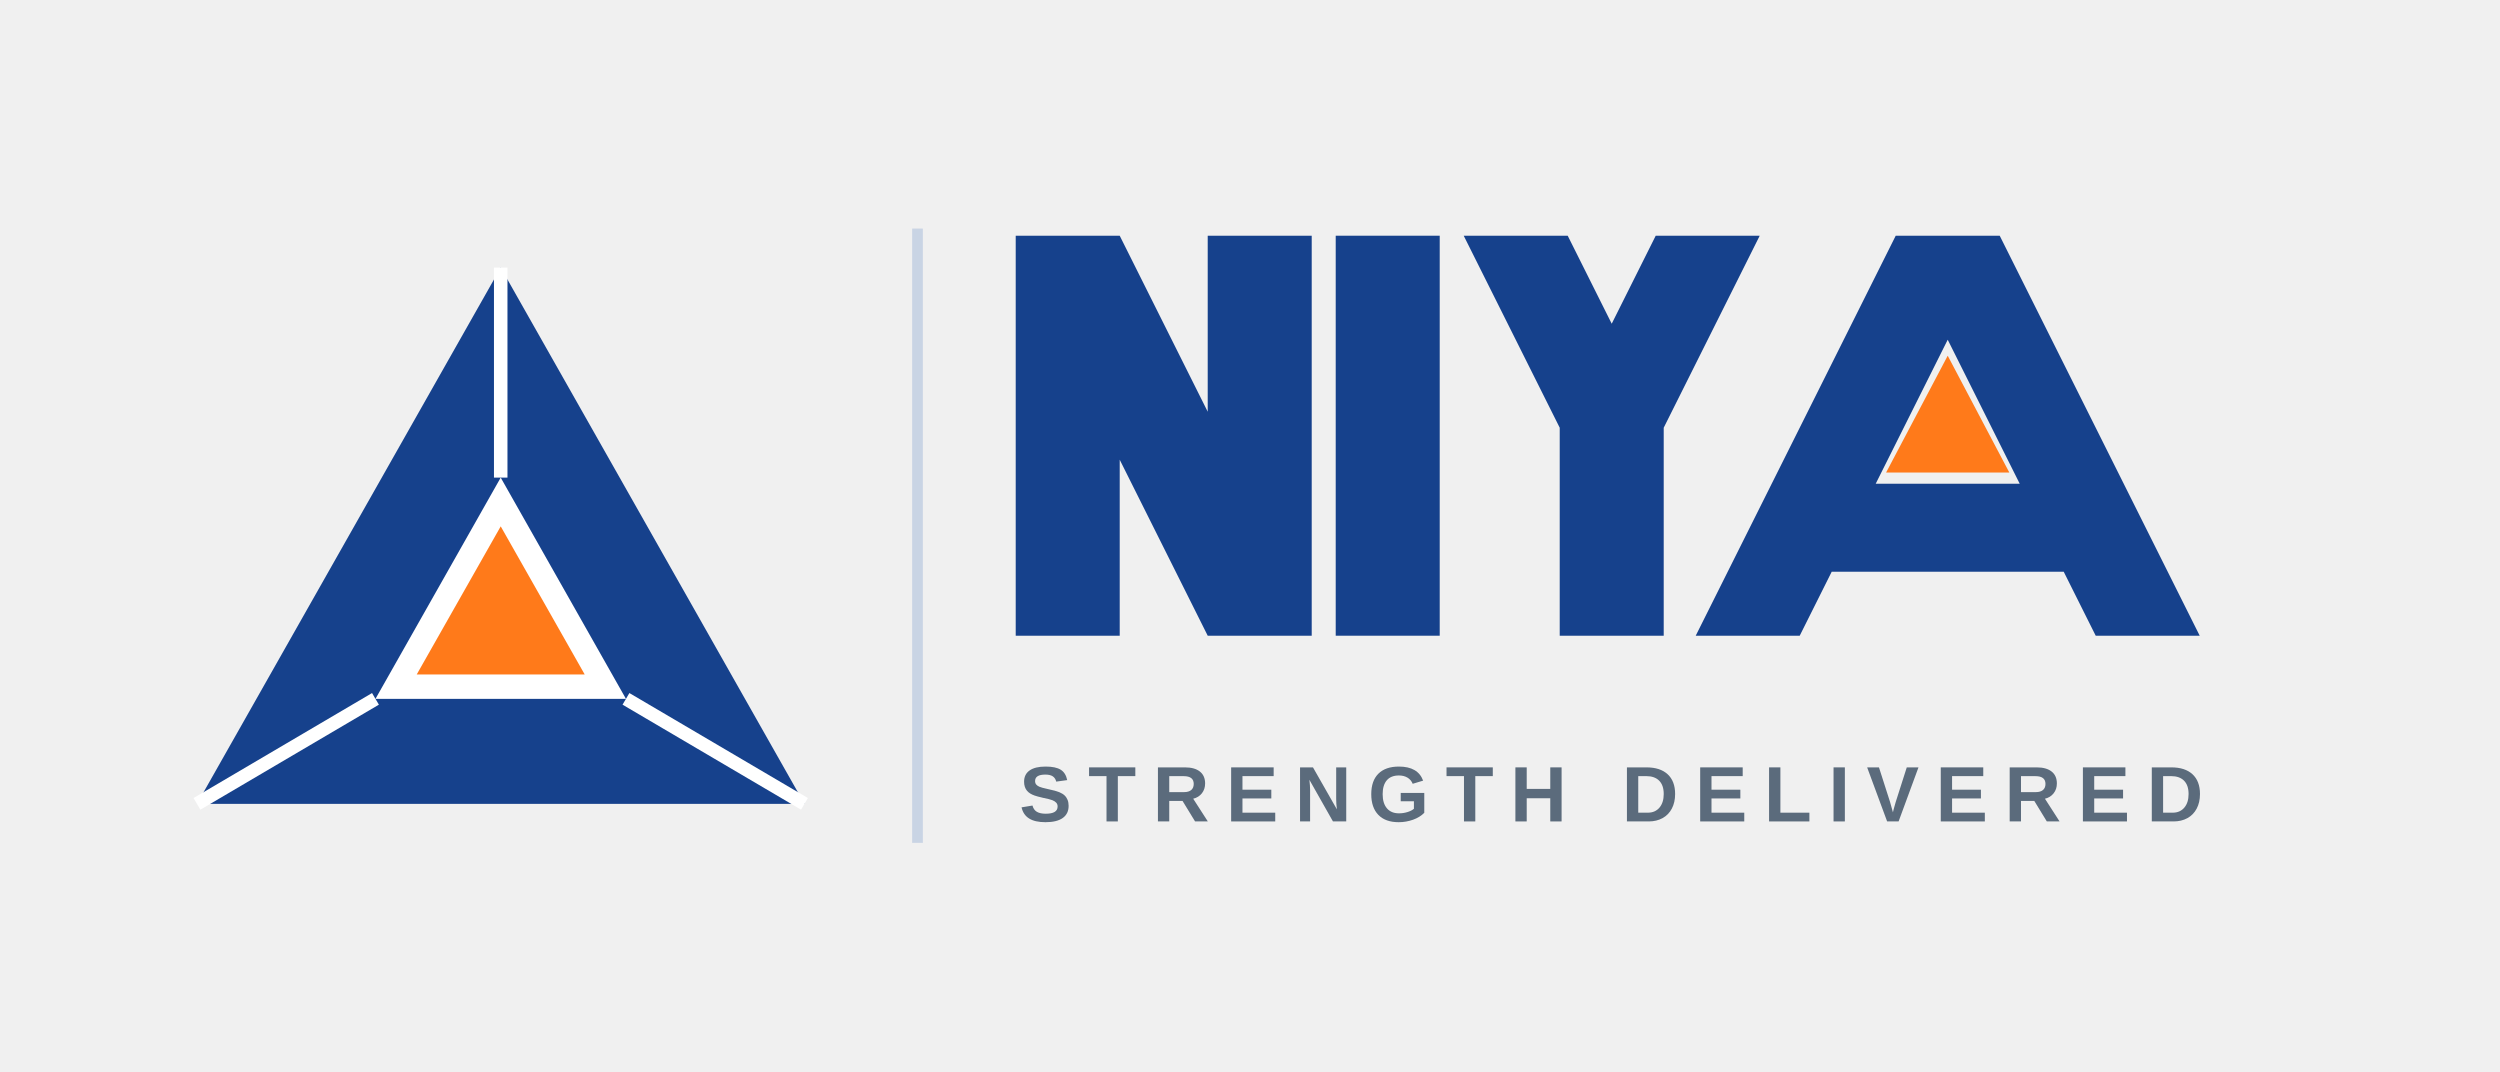
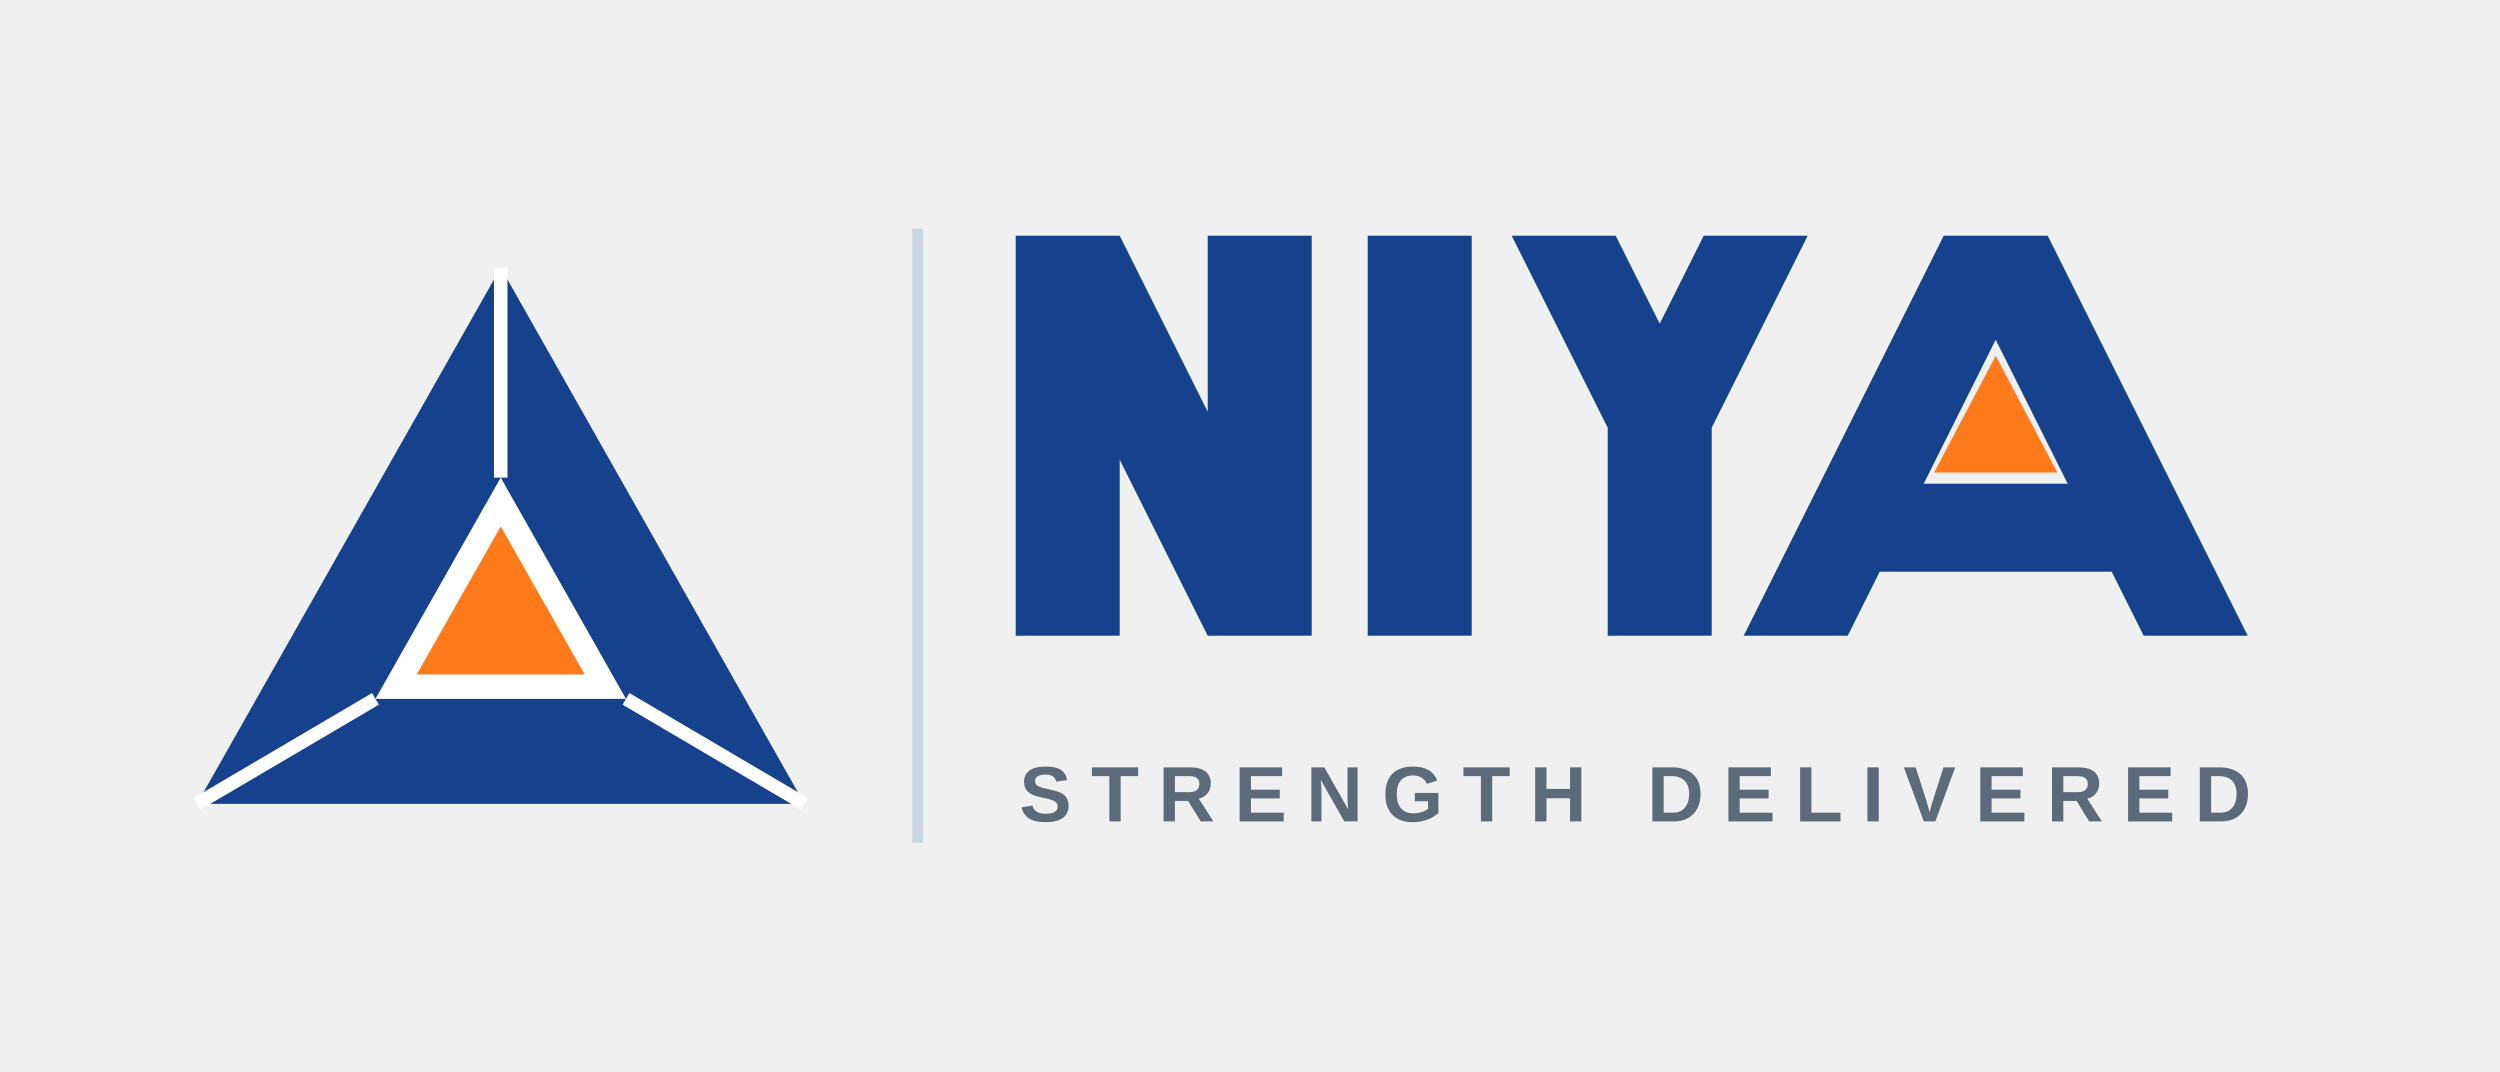
<svg xmlns="http://www.w3.org/2000/svg" viewBox="0 0 700 300" width="700" height="300">
  <g transform="translate(52.00 72.83) scale(1.05)">
    <polygon points="84.0,2.0 3.0,145.0 165.0,145.0" fill="#16418C" />
    <polygon points="84.0,58.0 50.6,117.0 117.4,117.0" fill="#FFFFFF" />
    <line x1="84.0" y1="2.0" x2="84.0" y2="58.0" stroke="#FFFFFF" stroke-width="3.6" />
    <line x1="3.0" y1="145.0" x2="50.6" y2="117.0" stroke="#FFFFFF" stroke-width="3.6" />
    <line x1="165.0" y1="145.0" x2="117.4" y2="117.0" stroke="#FFFFFF" stroke-width="3.6" />
    <polygon points="84.0,71.0 61.6,110.5 106.4,110.5" fill="#FF7A1A" />
  </g>
  <rect x="255.4" y="64" width="3" height="172" fill="#C9D4E4" />
  <g fill="#16418C" fill-rule="evenodd">
    <path transform="translate(284.40 66.00) scale(1.12)" d="M0 100 L0 0 L26 0 L48 44 L48 0 L74 0 L74 100 L48 100 L26 56 L26 100 Z" />
-     <path transform="translate(374.00 66.00) scale(1.12)" d="M0 0 L26 0 L26 100 L0 100 Z" />
-     <path transform="translate(409.84 66.00) scale(1.12)" d="M0 0 L26 0 L37 22 L48 0 L74 0 L50 48 L50 100 L24 100 L24 48 Z" />
-     <path transform="translate(474.80 66.00) scale(1.12)" d="M50 0 L76 0 L126 100 L100 100 L92 84 L34 84 L26 100 L0 100 Z M63 26 L81 62 L45 62 Z" />
-     <polygon points="63,30 78.4,59.2 47.6,59.2" fill="#FF7A1A" transform="translate(474.80 66.00) scale(1.12)" />
+     <path transform="translate(382.96 66.00) scale(1.12)" d="M0 0 L26 0 L26 100 L0 100 Z" />
+     <path transform="translate(423.28 66.00) scale(1.12)" d="M0 0 L26 0 L37 22 L48 0 L74 0 L50 48 L50 100 L24 100 L24 48 Z" />
+     <path transform="translate(488.24 66.00) scale(1.12)" d="M50 0 L76 0 L126 100 L100 100 L92 84 L34 84 L26 100 L0 100 Z M63 26 L81 62 L45 62 Z" />
+     <polygon points="63,30 78.4,59.2 47.6,59.2" fill="#FF7A1A" transform="translate(488.24 66.00) scale(1.12)" />
  </g>
  <g fill="#5B6B7C">
    <path transform="translate(285.40 230.00) scale(0.010742 -0.010742)" d="M1286 406Q1286 199 1132.5 89.5Q979 -20 682 -20Q411 -20 257.0 76.0Q103 172 59 367L344 414Q373 302 457.0 251.5Q541 201 690 201Q999 201 999 389Q999 449 963.5 488.0Q928 527 863.5 553.0Q799 579 616 616Q458 653 396.0 675.5Q334 698 284.0 728.5Q234 759 199.0 802.0Q164 845 144.5 903.0Q125 961 125 1036Q125 1227 268.5 1328.5Q412 1430 686 1430Q948 1430 1079.5 1348.0Q1211 1266 1249 1077L963 1038Q941 1129 873.5 1175.0Q806 1221 680 1221Q412 1221 412 1053Q412 998 440.5 963.0Q469 928 525.0 903.5Q581 879 752 842Q955 799 1042.5 762.5Q1130 726 1181.0 677.5Q1232 629 1259.0 561.5Q1286 494 1286 406Z" />
-     <path transform="translate(304.69 230.00) scale(0.010742 -0.010742)" d="M773 1181V0H478V1181H23V1409H1229V1181Z" />
-     <path transform="translate(322.75 230.00) scale(0.010742 -0.010742)" d="M1105 0 778 535H432V0H137V1409H841Q1093 1409 1230.0 1300.5Q1367 1192 1367 989Q1367 841 1283.0 733.5Q1199 626 1056 592L1437 0ZM1070 977Q1070 1180 810 1180H432V764H818Q942 764 1006.0 820.0Q1070 876 1070 977Z" />
-     <path transform="translate(343.25 230.00) scale(0.010742 -0.010742)" d="M137 0V1409H1245V1181H432V827H1184V599H432V228H1286V0Z" />
-     <path transform="translate(362.54 230.00) scale(0.010742 -0.010742)" d="M995 0 381 1085Q399 927 399 831V0H137V1409H474L1097 315Q1079 466 1079 590V1409H1341V0Z" />
-     <path transform="translate(383.05 230.00) scale(0.010742 -0.010742)" d="M806 211Q921 211 1029.0 244.5Q1137 278 1196 330V525H852V743H1466V225Q1354 110 1174.5 45.0Q995 -20 798 -20Q454 -20 269.0 170.5Q84 361 84 711Q84 1059 270.0 1244.5Q456 1430 805 1430Q1301 1430 1436 1063L1164 981Q1120 1088 1026.0 1143.0Q932 1198 805 1198Q597 1198 489.0 1072.0Q381 946 381 711Q381 472 492.5 341.5Q604 211 806 211Z" />
-     <path transform="translate(404.78 230.00) scale(0.010742 -0.010742)" d="M773 1181V0H478V1181H23V1409H1229V1181Z" />
-     <path transform="translate(422.84 230.00) scale(0.010742 -0.010742)" d="M1046 0V604H432V0H137V1409H432V848H1046V1409H1341V0Z" />
-     <path transform="translate(454.07 230.00) scale(0.010742 -0.010742)" d="M1393 715Q1393 497 1307.5 334.5Q1222 172 1065.5 86.0Q909 0 707 0H137V1409H647Q1003 1409 1198.0 1229.5Q1393 1050 1393 715ZM1096 715Q1096 942 978.0 1061.5Q860 1181 641 1181H432V228H682Q872 228 984.0 359.0Q1096 490 1096 715Z" />
-     <path transform="translate(474.58 230.00) scale(0.010742 -0.010742)" d="M137 0V1409H1245V1181H432V827H1184V599H432V228H1286V0Z" />
-     <path transform="translate(493.87 230.00) scale(0.010742 -0.010742)" d="M137 0V1409H432V228H1188V0Z" />
-     <path transform="translate(511.92 230.00) scale(0.010742 -0.010742)" d="M137 0V1409H432V0Z" />
-     <path transform="translate(522.65 230.00) scale(0.010742 -0.010742)" d="M834 0H535L14 1409H322L612 504Q639 416 686 238L707 324L758 504L1047 1409H1352Z" />
-     <path transform="translate(541.94 230.00) scale(0.010742 -0.010742)" d="M137 0V1409H1245V1181H432V827H1184V599H432V228H1286V0Z" />
-     <path transform="translate(561.24 230.00) scale(0.010742 -0.010742)" d="M1105 0 778 535H432V0H137V1409H841Q1093 1409 1230.0 1300.5Q1367 1192 1367 989Q1367 841 1283.0 733.5Q1199 626 1056 592L1437 0ZM1070 977Q1070 1180 810 1180H432V764H818Q942 764 1006.0 820.0Q1070 876 1070 977Z" />
-     <path transform="translate(581.74 230.00) scale(0.010742 -0.010742)" d="M137 0V1409H1245V1181H432V827H1184V599H432V228H1286V0Z" />
-     <path transform="translate(601.03 230.00) scale(0.010742 -0.010742)" d="M1393 715Q1393 497 1307.5 334.5Q1222 172 1065.5 86.0Q909 0 707 0H137V1409H647Q1003 1409 1198.0 1229.5Q1393 1050 1393 715ZM1096 715Q1096 942 978.0 1061.5Q860 1181 641 1181H432V228H682Q872 228 984.0 359.0Q1096 490 1096 715Z" />
+     <path transform="translate(305.48 230.00) scale(0.010742 -0.010742)" d="M773 1181V0H478V1181H23V1409H1229V1181Z" />
+     <path transform="translate(324.33 230.00) scale(0.010742 -0.010742)" d="M1105 0 778 535H432V0H137V1409H841Q1093 1409 1230.0 1300.5Q1367 1192 1367 989Q1367 841 1283.0 733.5Q1199 626 1056 592L1437 0ZM1070 977Q1070 1180 810 1180H432V764H818Q942 764 1006.0 820.0Q1070 876 1070 977Z" />
+     <path transform="translate(345.62 230.00) scale(0.010742 -0.010742)" d="M137 0V1409H1245V1181H432V827H1184V599H432V228H1286V0Z" />
+     <path transform="translate(365.71 230.00) scale(0.010742 -0.010742)" d="M995 0 381 1085Q399 927 399 831V0H137V1409H474L1097 315Q1079 466 1079 590V1409H1341V0Z" />
+     <path transform="translate(387.00 230.00) scale(0.010742 -0.010742)" d="M806 211Q921 211 1029.0 244.5Q1137 278 1196 330V525H852V743H1466V225Q1354 110 1174.5 45.0Q995 -20 798 -20Q454 -20 269.0 170.5Q84 361 84 711Q84 1059 270.0 1244.5Q456 1430 805 1430Q1301 1430 1436 1063L1164 981Q1120 1088 1026.0 1143.0Q932 1198 805 1198Q597 1198 489.0 1072.0Q381 946 381 711Q381 472 492.5 341.5Q604 211 806 211Z" />
+     <path transform="translate(409.52 230.00) scale(0.010742 -0.010742)" d="M773 1181V0H478V1181H23V1409H1229V1181Z" />
+     <path transform="translate(428.37 230.00) scale(0.010742 -0.010742)" d="M1046 0V604H432V0H137V1409H432V848H1046V1409H1341V0Z" />
+     <path transform="translate(461.19 230.00) scale(0.010742 -0.010742)" d="M1393 715Q1393 497 1307.5 334.5Q1222 172 1065.5 86.0Q909 0 707 0H137V1409H647Q1003 1409 1198.0 1229.5Q1393 1050 1393 715ZM1096 715Q1096 942 978.0 1061.5Q860 1181 641 1181H432V228H682Q872 228 984.0 359.0Q1096 490 1096 715Z" />
+     <path transform="translate(482.48 230.00) scale(0.010742 -0.010742)" d="M137 0V1409H1245V1181H432V827H1184V599H432V228H1286V0Z" />
+     <path transform="translate(502.56 230.00) scale(0.010742 -0.010742)" d="M137 0V1409H432V228H1188V0Z" />
+     <path transform="translate(521.41 230.00) scale(0.010742 -0.010742)" d="M137 0V1409H432V0Z" />
+     <path transform="translate(532.93 230.00) scale(0.010742 -0.010742)" d="M834 0H535L14 1409H322L612 504Q639 416 686 238L707 324L758 504L1047 1409H1352Z" />
+     <path transform="translate(553.01 230.00) scale(0.010742 -0.010742)" d="M137 0V1409H1245V1181H432V827H1184V599H432V228H1286V0Z" />
+     <path transform="translate(573.09 230.00) scale(0.010742 -0.010742)" d="M1105 0 778 535H432V0H137V1409H841Q1093 1409 1230.0 1300.5Q1367 1192 1367 989Q1367 841 1283.0 733.5Q1199 626 1056 592L1437 0ZM1070 977Q1070 1180 810 1180H432V764H818Q942 764 1006.0 820.0Q1070 876 1070 977Z" />
+     <path transform="translate(594.39 230.00) scale(0.010742 -0.010742)" d="M137 0V1409H1245V1181H432V827H1184V599H432V228H1286V0Z" />
+     <path transform="translate(614.47 230.00) scale(0.010742 -0.010742)" d="M1393 715Q1393 497 1307.5 334.5Q1222 172 1065.5 86.0Q909 0 707 0H137V1409H647Q1003 1409 1198.0 1229.5Q1393 1050 1393 715ZM1096 715Q1096 942 978.0 1061.5Q860 1181 641 1181H432V228H682Q872 228 984.0 359.0Q1096 490 1096 715Z" />
  </g>
</svg>
